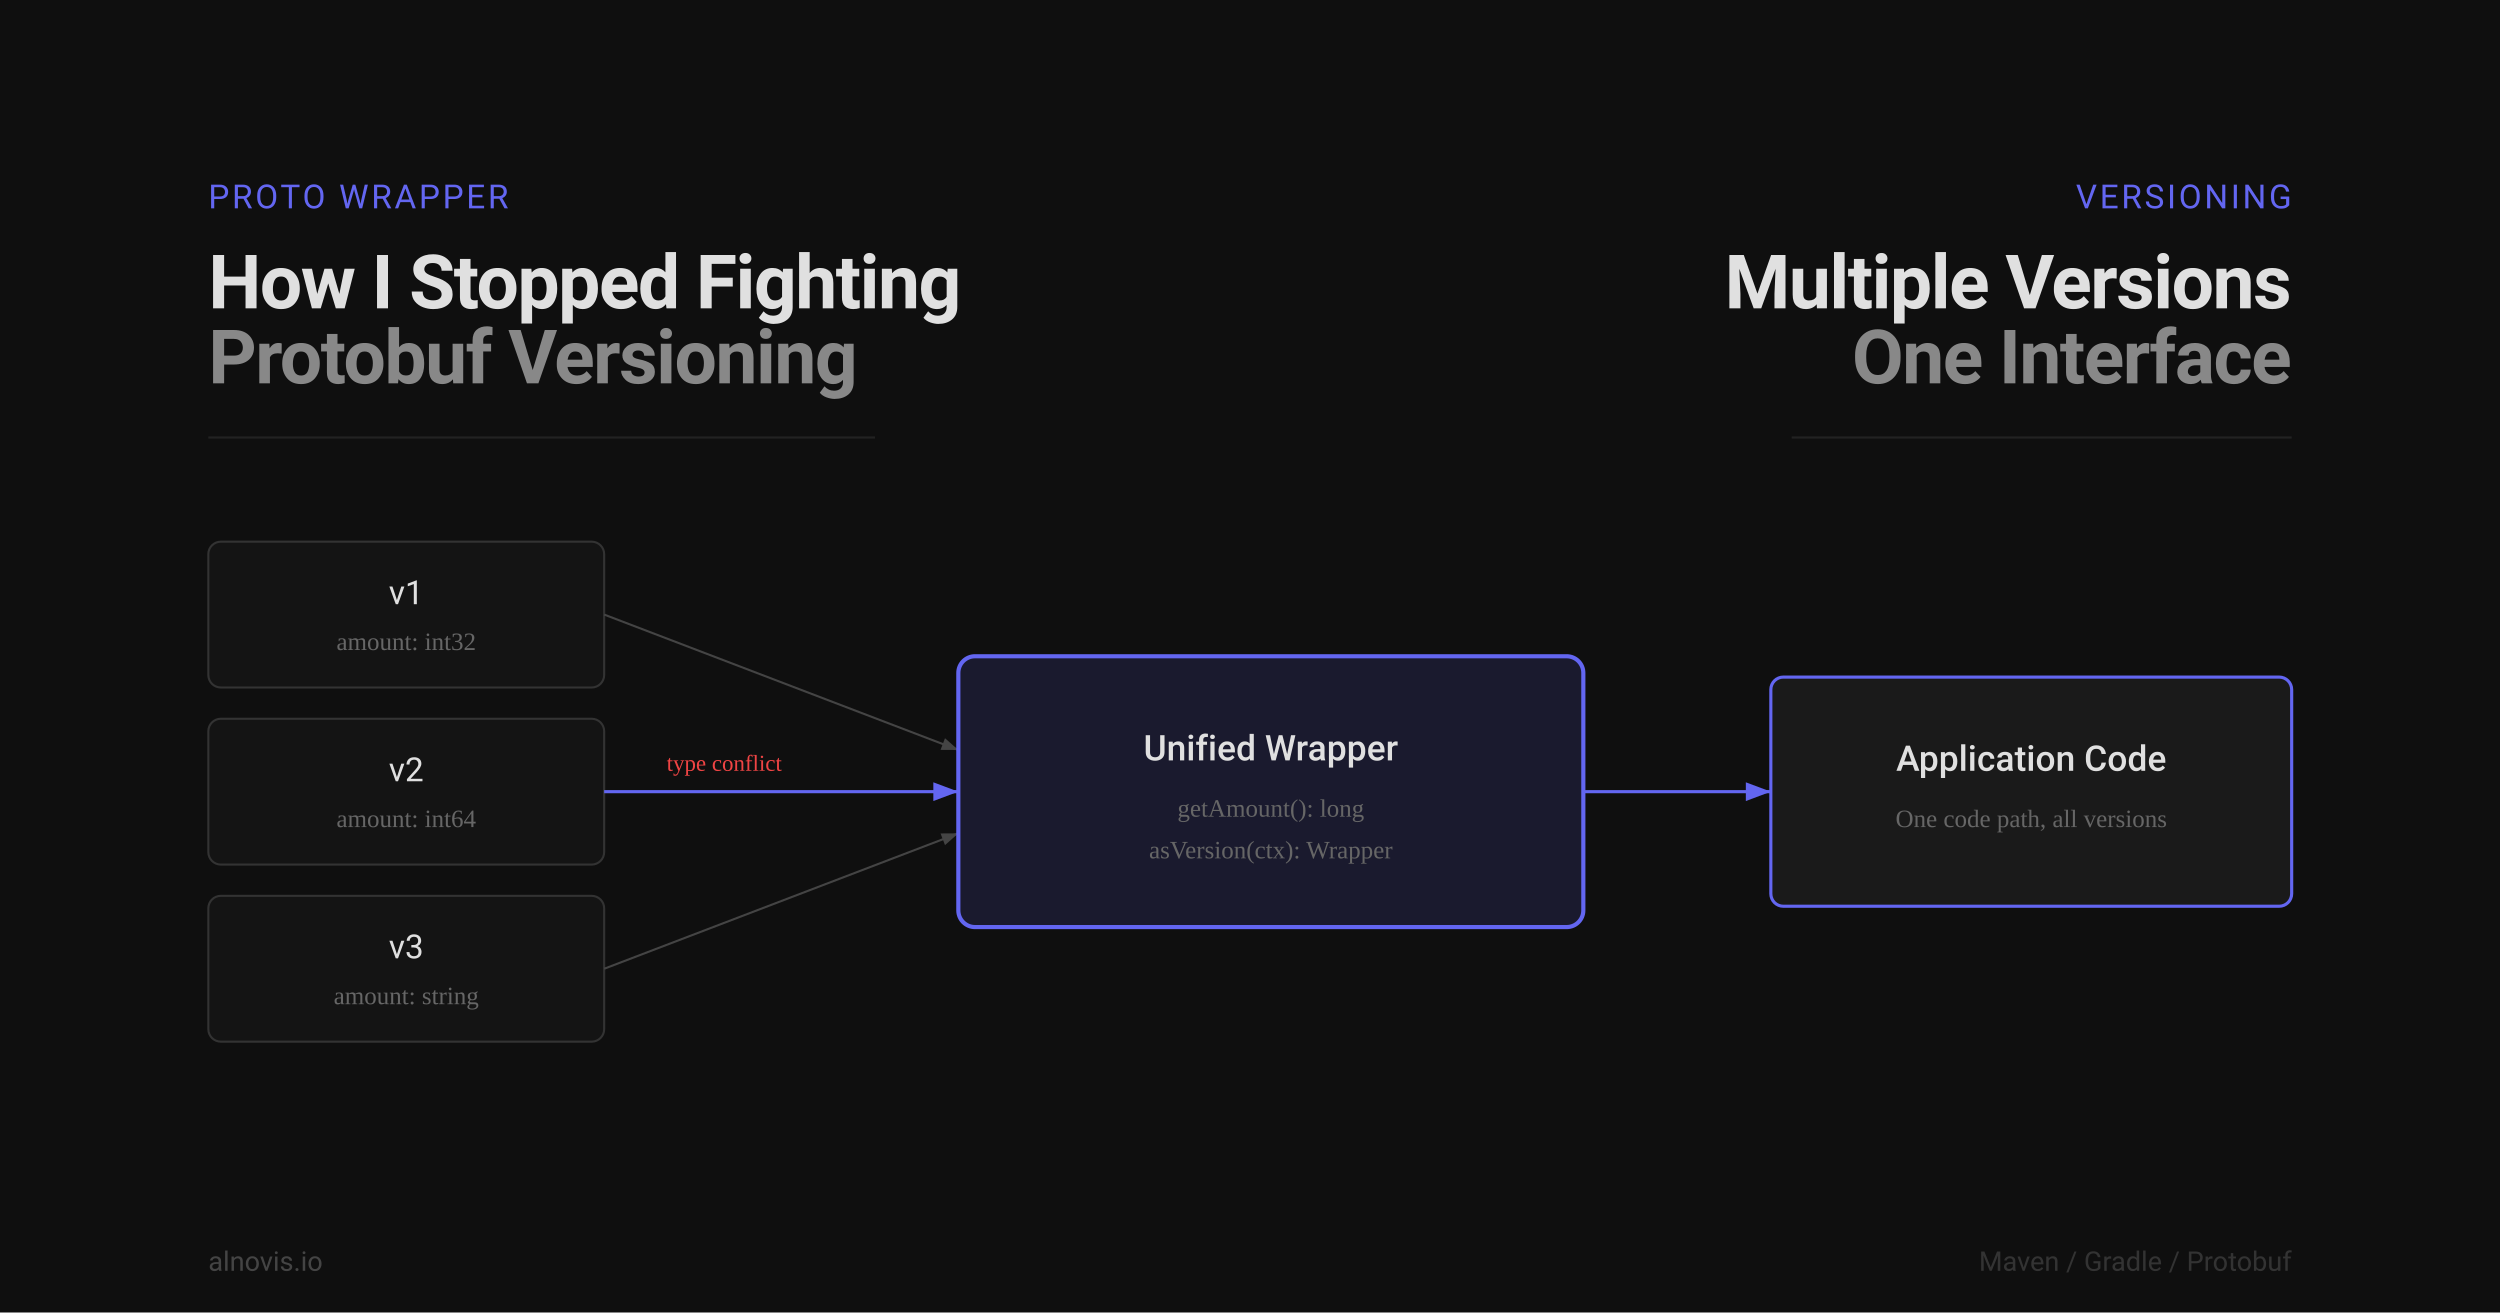
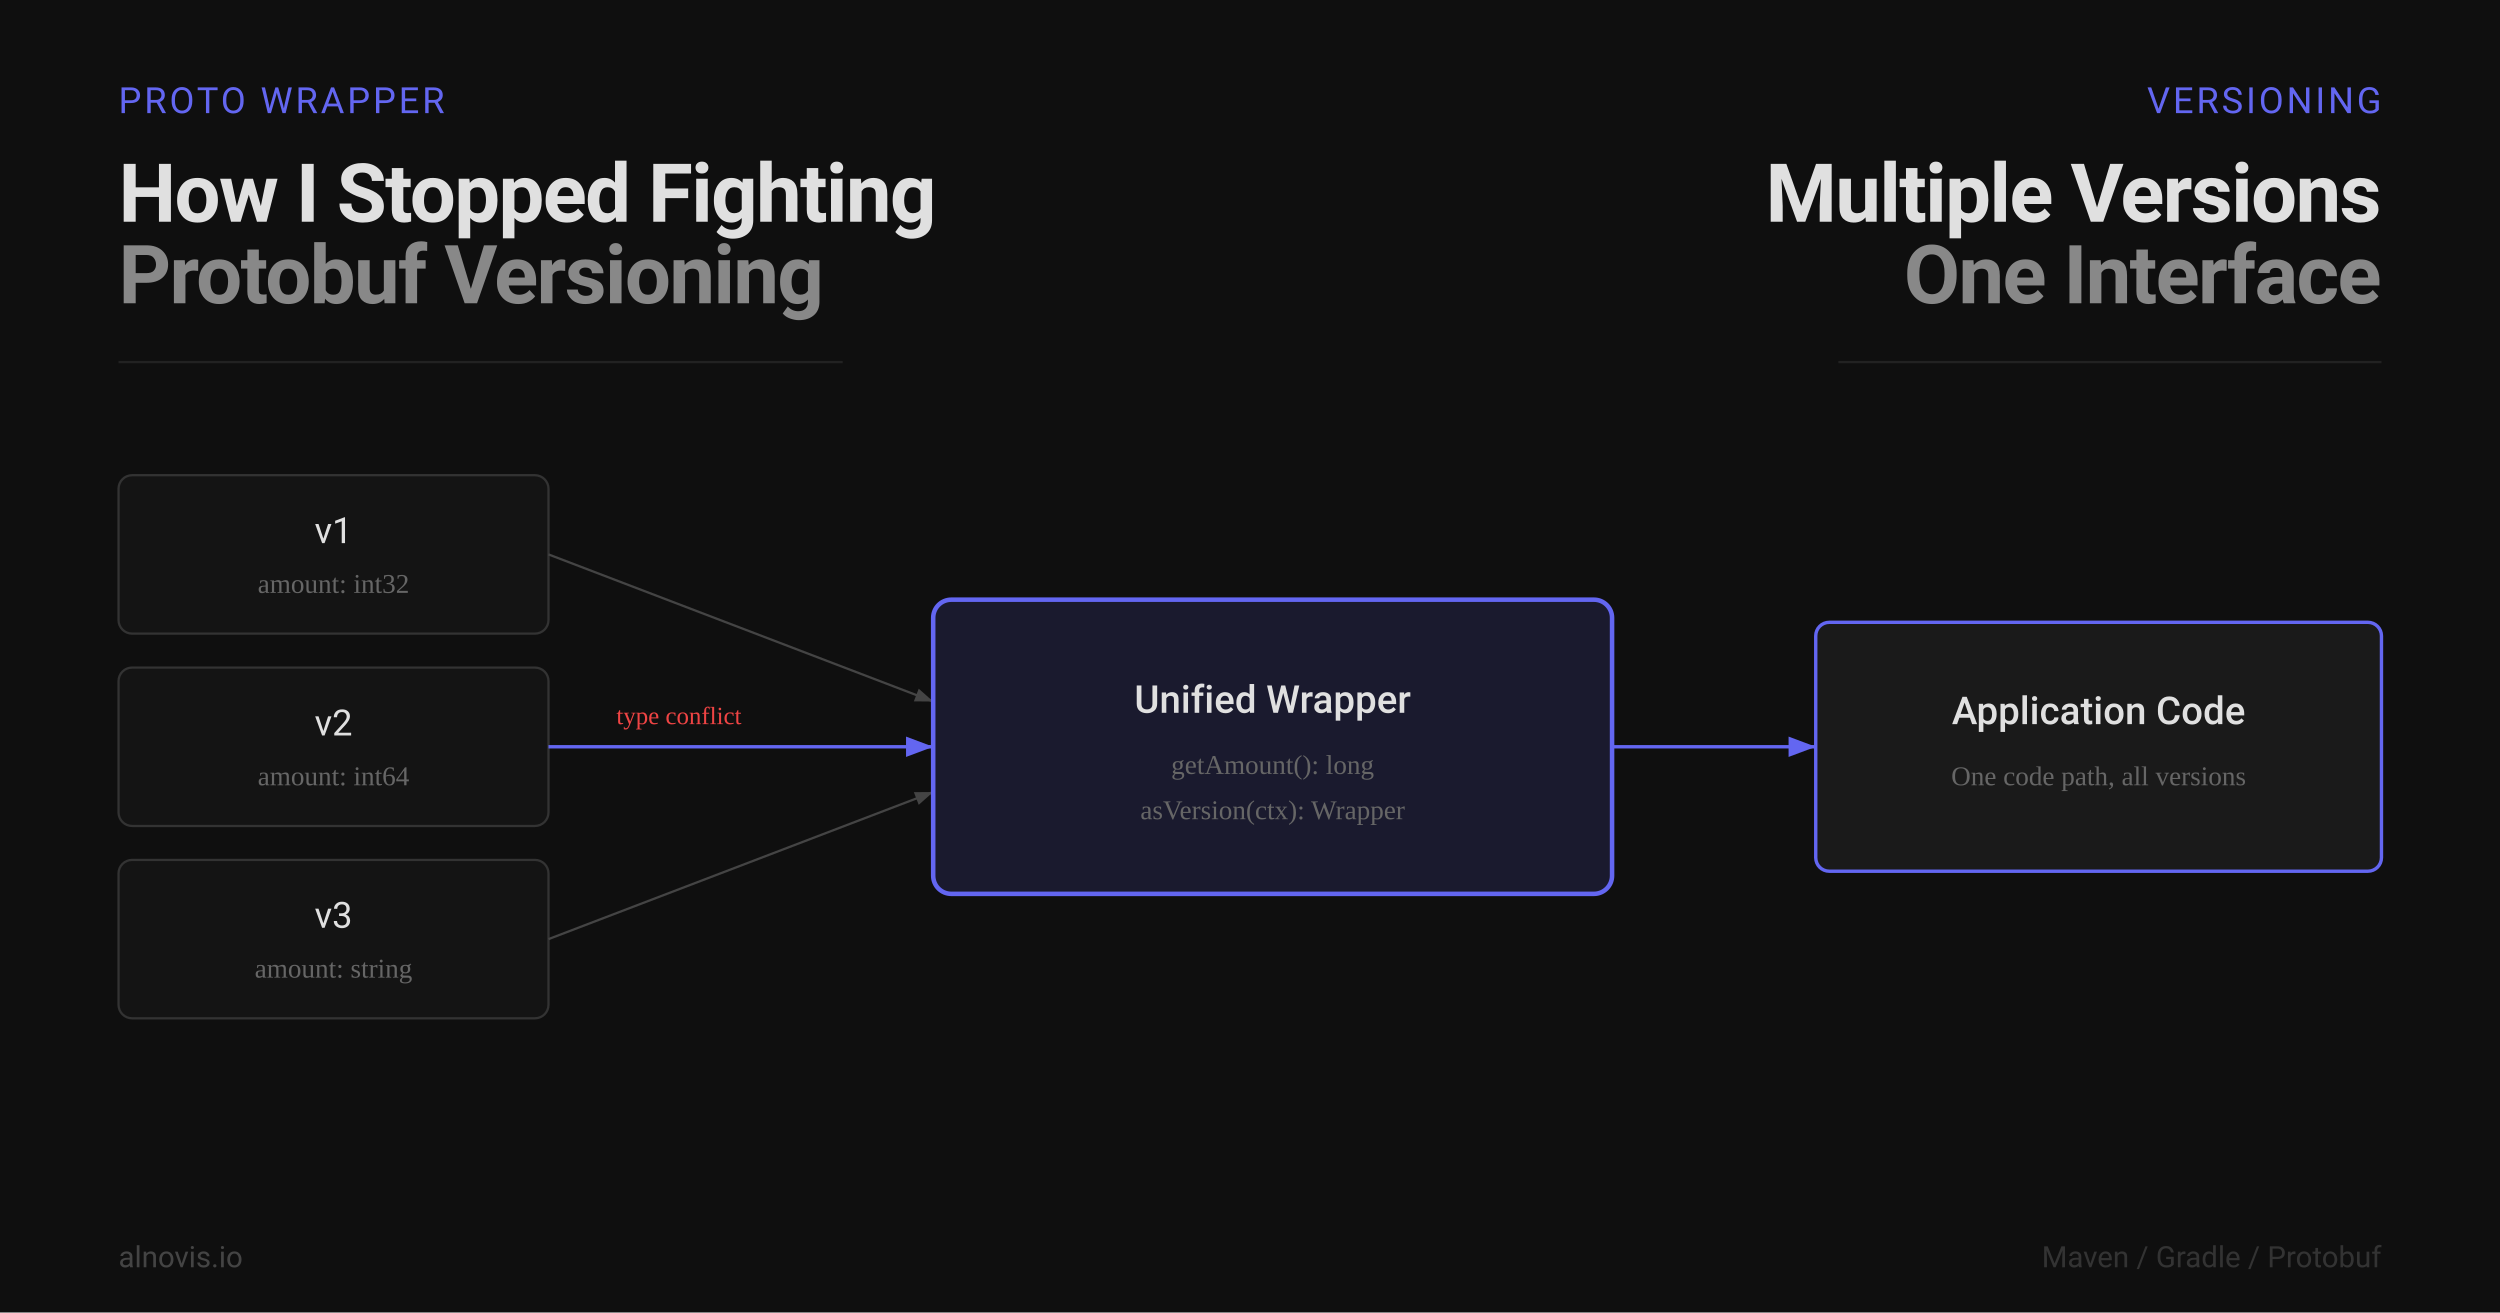
- <svg xmlns="http://www.w3.org/2000/svg" width="1200" height="630" viewBox="0 0 1200 630">
+ <svg xmlns="http://www.w3.org/2000/svg" width="1200" height="630" viewBox="75 50 1050 580">
  <style>
    .bg { fill: #0f0f0f; }
    .box { fill: #1a1a1a; stroke: #6366f1; stroke-width: 1.5; rx: 6; }
    .box-muted { fill: #141414; stroke: #333; stroke-width: 1; rx: 6; }
    .box-accent { fill: #1a1a2e; stroke: #6366f1; stroke-width: 2; rx: 8; }
    .arrow { stroke: #6366f1; stroke-width: 1.5; fill: none; marker-end: url(#arrow); }
    .arrow-muted { stroke: #444; stroke-width: 1; fill: none; marker-end: url(#arrow-muted); }
    .text { fill: #e0e0e0; font-family: -apple-system, BlinkMacSystemFont, "Segoe UI", Roboto, sans-serif; }
    .title { font-size: 36px; font-weight: 600; letter-spacing: -0.02em; }
    .subtitle { font-size: 16px; fill: #6366f1; font-weight: 400; letter-spacing: 0.08em; }
    .boxtext { font-size: 17px; font-weight: 500; }
    .boxsub { font-size: 12px; fill: #666; }
    .label { font-size: 13px; fill: #555; letter-spacing: 0.1em; text-transform: uppercase; }
    .line-v { stroke: #222; stroke-width: 1; }
    .conflict { fill: #ef4444; font-size: 11px; }
  </style>
  <rect class="bg" width="1200" height="630" />
  <defs>
    <marker id="arrow" markerWidth="8" markerHeight="6" refX="8" refY="3" orient="auto">
      <polygon points="0 0, 8 3, 0 6" fill="#6366f1" />
    </marker>
    <marker id="arrow-muted" markerWidth="8" markerHeight="6" refX="8" refY="3" orient="auto">
      <polygon points="0 0, 8 3, 0 6" fill="#444" />
    </marker>
  </defs>
  <text x="100" y="100" class="text subtitle">PROTO WRAPPER</text>
  <text x="100" y="148" class="text title">How I Stopped Fighting</text>
  <text x="100" y="184" class="text title" style="fill: #888">Protobuf Versioning</text>
  <line x1="100" y1="210" x2="420" y2="210" class="line-v" />
  <text x="1100" y="100" text-anchor="end" class="text subtitle">VERSIONING</text>
  <text x="1100" y="148" text-anchor="end" class="text title">Multiple Versions</text>
  <text x="1100" y="184" text-anchor="end" class="text title" style="fill: #888">One Interface</text>
  <line x1="860" y1="210" x2="1100" y2="210" class="line-v" />
  <rect x="100" y="260" width="190" height="70" class="box-muted" />
  <text x="195" y="290" text-anchor="middle" class="text" style="font-size: 16px">v1</text>
  <text x="195" y="312" text-anchor="middle" class="boxsub">amount: int32</text>
  <rect x="100" y="345" width="190" height="70" class="box-muted" />
  <text x="195" y="375" text-anchor="middle" class="text" style="font-size: 16px">v2</text>
  <text x="195" y="397" text-anchor="middle" class="boxsub">amount: int64</text>
  <rect x="100" y="430" width="190" height="70" class="box-muted" />
  <text x="195" y="460" text-anchor="middle" class="text" style="font-size: 16px">v3</text>
  <text x="195" y="482" text-anchor="middle" class="boxsub">amount: string</text>
  <text x="320" y="370" class="conflict">type conflict</text>
  <line x1="290" y1="295" x2="460" y2="360" class="arrow-muted" />
  <line x1="290" y1="380" x2="460" y2="380" class="arrow" />
  <line x1="290" y1="465" x2="460" y2="400" class="arrow-muted" />
  <rect x="460" y="315" width="300" height="130" class="box-accent" />
  <text x="610" y="365" text-anchor="middle" class="text boxtext">Unified Wrapper</text>
  <text x="610" y="392" text-anchor="middle" class="boxsub">getAmount(): long</text>
  <text x="610" y="412" text-anchor="middle" class="boxsub">asVersion(ctx): Wrapper</text>
  <line x1="760" y1="380" x2="850" y2="380" class="arrow" />
  <rect x="850" y="325" width="250" height="110" class="box" />
  <text x="975" y="370" text-anchor="middle" class="text boxtext">Application Code</text>
  <text x="975" y="397" text-anchor="middle" class="boxsub">One code path, all versions</text>
  <text x="100" y="610" class="text" style="font-size: 13px; fill: #444">alnovis.io</text>
  <text x="1100" y="610" text-anchor="end" class="text" style="font-size: 13px; fill: #333">Maven / Gradle / Protobuf</text>
</svg>
